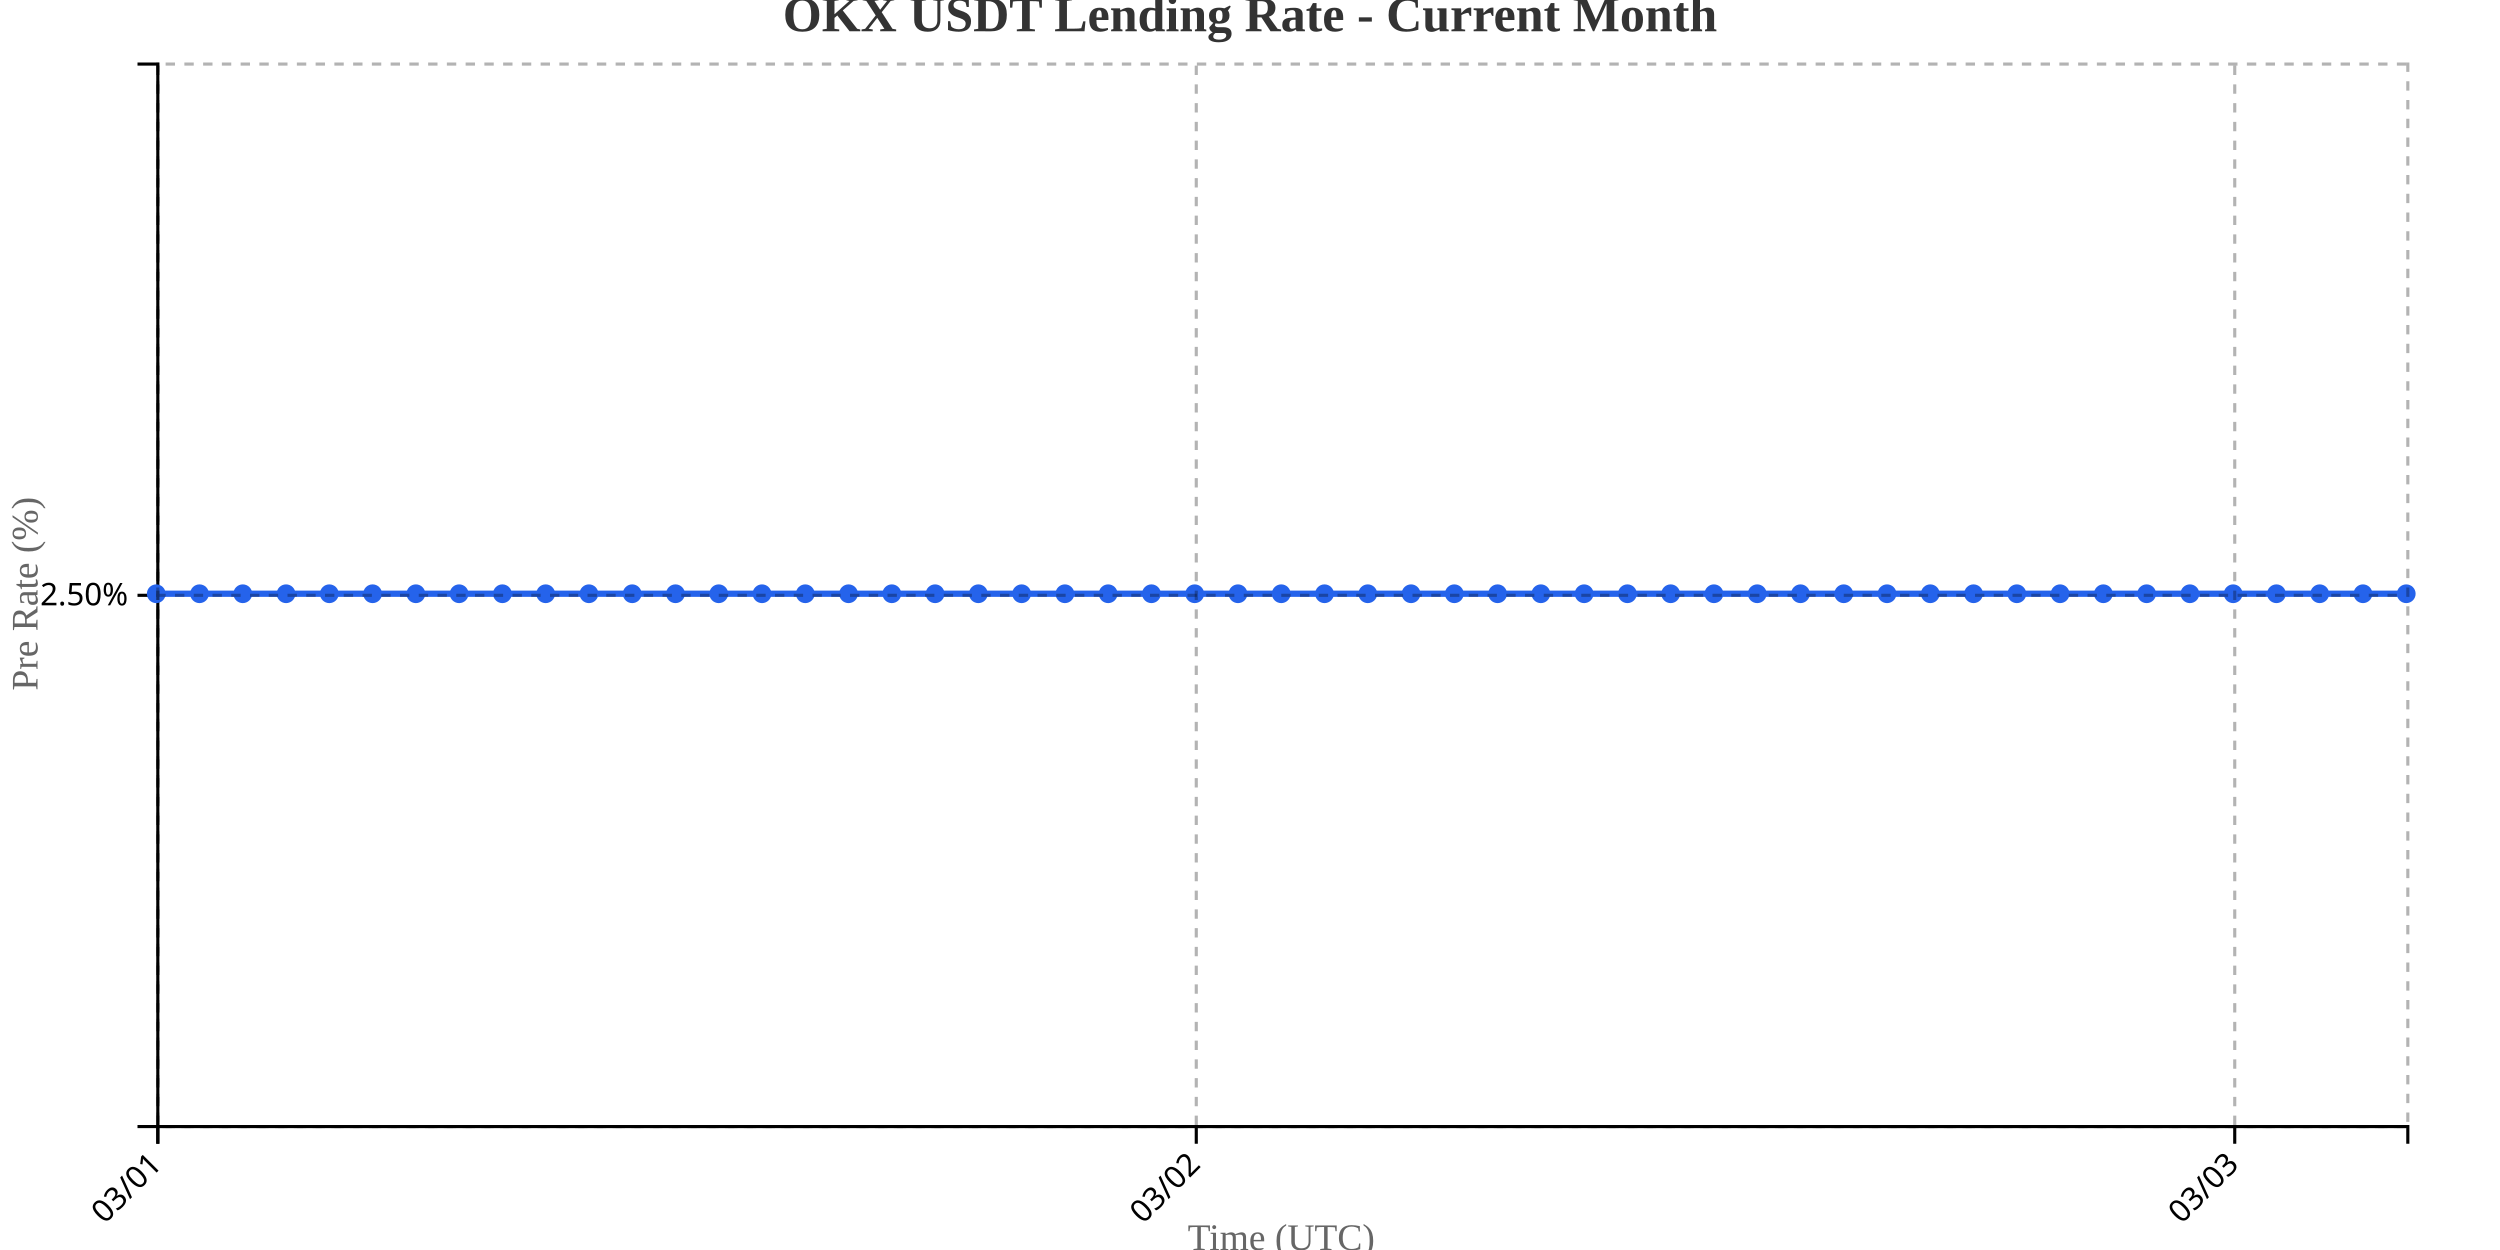
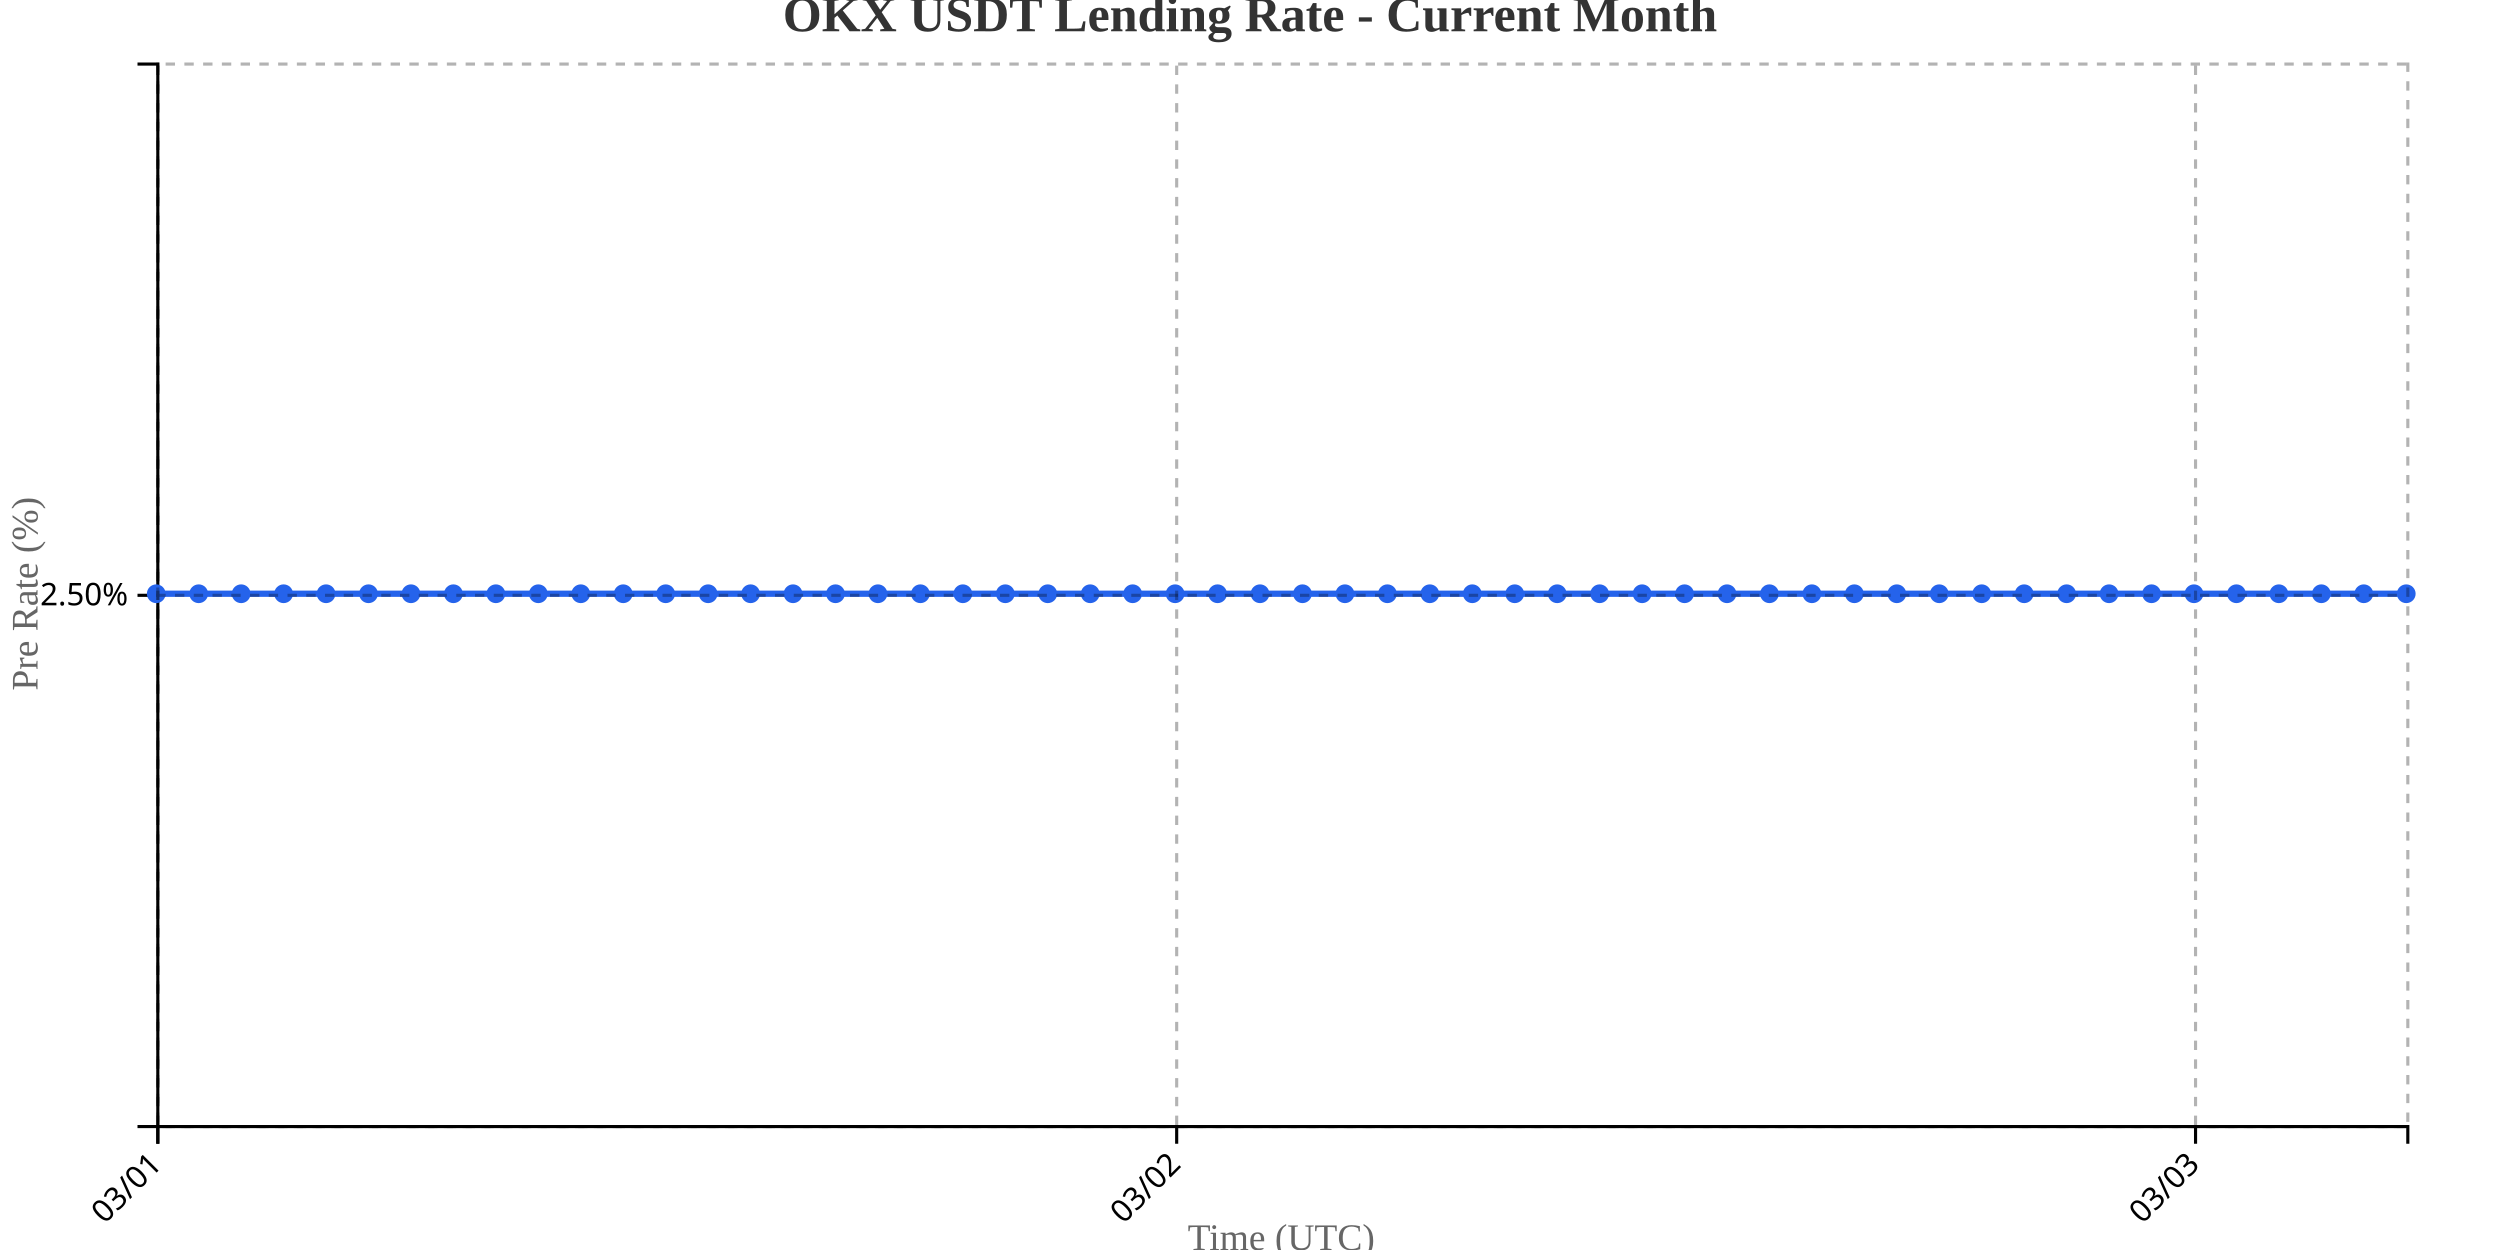
<svg xmlns="http://www.w3.org/2000/svg" width="800" height="400">
  <g transform="translate(50,20)">
    <g transform="translate(0,340)" fill="none" font-size="10" font-family="sans-serif" text-anchor="middle">
      <path class="domain" stroke="currentColor" d="M0.5,6V0.5H720.5V6" />
      <g class="tick" opacity="1" transform="translate(0.5,0)">
        <line stroke="currentColor" y2="6" />
        <text fill="currentColor" y="9" dy=".15em" style="text-anchor: end;" dx="-.8em" transform="rotate(-45)">03/01</text>
      </g>
-       <g class="tick" opacity="1" transform="translate(332.8077,0)">
+       <g class="tick" opacity="1" transform="translate(326.5377,0)">
        <line stroke="currentColor" y2="6" />
        <text fill="currentColor" y="9" dy=".15em" style="text-anchor: end;" dx="-.8em" transform="rotate(-45)">03/02</text>
      </g>
-       <g class="tick" opacity="1" transform="translate(665.1154,0)">
+       <g class="tick" opacity="1" transform="translate(652.5755,0)">
        <line stroke="currentColor" y2="6" />
        <text fill="currentColor" y="9" dy=".15em" style="text-anchor: end;" dx="-.8em" transform="rotate(-45)">03/03</text>
      </g>
    </g>
    <g fill="none" font-size="10" font-family="sans-serif" text-anchor="end">
      <path class="domain" stroke="currentColor" d="M-6,340.5H0.5V0.5H-6" />
      <g class="tick" opacity="1" transform="translate(0,170.5)">
        <line stroke="currentColor" x2="-6" />
        <text fill="currentColor" x="-9" dy="0.32em">2.50%</text>
      </g>
    </g>
    <text transform="rotate(-90)" y="-50" x="-170" dy="1em" style="text-anchor: middle; font-size: 12px; fill: #666;">Pre Rate (%)</text>
    <text transform="translate(360, 380)" style="text-anchor: middle; font-size: 12px; fill: #666;">Time (UTC)</text>
-     <path fill="none" stroke="#2563eb" stroke-width="2" d="M0,170C4.615,170,9.231,170,13.846,170C18.462,170,23.077,170,27.692,170C32.308,170,36.923,170,41.538,170C46.154,170,50.769,170,55.385,170C60,170,64.615,170,69.231,170C73.846,170,78.462,170,83.077,170C87.692,170,92.308,170,96.923,170C101.538,170,106.154,170,110.769,170C115.385,170,120,170,124.615,170C129.231,170,133.846,170,138.462,170C143.077,170,147.692,170,152.308,170C156.923,170,161.538,170,166.154,170C170.769,170,175.385,170,180,170C184.615,170,189.231,170,193.846,170C198.462,170,203.077,170,207.692,170C212.308,170,216.923,170,221.538,170C226.154,170,230.769,170,235.385,170C240,170,244.615,170,249.231,170C253.846,170,258.462,170,263.077,170C267.692,170,272.308,170,276.923,170C281.538,170,286.154,170,290.769,170C295.385,170,300,170,304.615,170C309.231,170,313.846,170,318.462,170C323.077,170,327.692,170,332.308,170C336.923,170,341.538,170,346.154,170C350.769,170,355.385,170,360,170C364.615,170,369.231,170,373.846,170C378.462,170,383.077,170,387.692,170C392.308,170,396.923,170,401.538,170C406.154,170,410.769,170,415.385,170C420,170,424.615,170,429.231,170C433.846,170,438.462,170,443.077,170C447.692,170,452.308,170,456.923,170C461.538,170,466.154,170,470.769,170C475.385,170,480,170,484.615,170C489.231,170,493.846,170,498.462,170C503.077,170,507.692,170,512.308,170C516.923,170,521.538,170,526.154,170C530.769,170,535.385,170,540,170C544.615,170,549.231,170,553.846,170C558.462,170,563.077,170,567.692,170C572.308,170,576.923,170,581.538,170C586.154,170,590.769,170,595.385,170C600,170,604.615,170,609.231,170C613.846,170,618.462,170,623.077,170C627.692,170,632.308,170,636.923,170C641.538,170,646.154,170,650.769,170C655.385,170,660,170,664.615,170C669.231,170,673.846,170,678.462,170C683.077,170,687.692,170,692.308,170C696.923,170,701.538,170,706.154,170C710.769,170,715.385,170,720,170" />
+     <path fill="none" stroke="#2563eb" stroke-width="2" d="M0,170C4.528,170,9.057,170,13.585,170C18.113,170,22.642,170,27.17,170C31.698,170,36.226,170,40.755,170C45.283,170,49.811,170,54.34,170C58.868,170,63.396,170,67.925,170C72.453,170,76.981,170,81.509,170C86.038,170,90.566,170,95.094,170C99.623,170,104.151,170,108.679,170C113.208,170,117.736,170,122.264,170C126.792,170,131.321,170,135.849,170C140.377,170,144.906,170,149.434,170C153.962,170,158.491,170,163.019,170C167.547,170,172.075,170,176.604,170C181.132,170,185.66,170,190.189,170C194.717,170,199.245,170,203.774,170C208.302,170,212.83,170,217.358,170C221.887,170,226.415,170,230.943,170C235.472,170,240,170,244.528,170C249.057,170,253.585,170,258.113,170C262.642,170,267.17,170,271.698,170C276.226,170,280.755,170,285.283,170C289.811,170,294.34,170,298.868,170C303.396,170,307.925,170,312.453,170C316.981,170,321.509,170,326.038,170C330.566,170,335.094,170,339.623,170C344.151,170,348.679,170,353.208,170C357.736,170,362.264,170,366.792,170C371.321,170,375.849,170,380.377,170C384.906,170,389.434,170,393.962,170C398.491,170,403.019,170,407.547,170C412.075,170,416.604,170,421.132,170C425.66,170,430.189,170,434.717,170C439.245,170,443.774,170,448.302,170C452.83,170,457.358,170,461.887,170C466.415,170,470.943,170,475.472,170C480,170,484.528,170,489.057,170C493.585,170,498.113,170,502.642,170C507.17,170,511.698,170,516.226,170C520.755,170,525.283,170,529.811,170C534.34,170,538.868,170,543.396,170C547.925,170,552.453,170,556.981,170C561.509,170,566.038,170,570.566,170C575.094,170,579.623,170,584.151,170C588.679,170,593.208,170,597.736,170C602.264,170,606.792,170,611.321,170C615.849,170,620.377,170,624.906,170C629.434,170,633.962,170,638.491,170C643.019,170,647.547,170,652.075,170C656.604,170,661.132,170,665.66,170C670.189,170,674.717,170,679.245,170C683.774,170,688.302,170,692.83,170C697.358,170,701.887,170,706.415,170C710.943,170,715.472,170,720,170" />
    <circle class="dot" cx="0" cy="170" r="3" fill="#2563eb" />
-     <circle class="dot" cx="13.846" cy="170" r="3" fill="#2563eb" />
-     <circle class="dot" cx="27.692" cy="170" r="3" fill="#2563eb" />
-     <circle class="dot" cx="41.538" cy="170" r="3" fill="#2563eb" />
-     <circle class="dot" cx="55.385" cy="170" r="3" fill="#2563eb" />
-     <circle class="dot" cx="69.231" cy="170" r="3" fill="#2563eb" />
-     <circle class="dot" cx="83.077" cy="170" r="3" fill="#2563eb" />
-     <circle class="dot" cx="96.923" cy="170" r="3" fill="#2563eb" />
-     <circle class="dot" cx="110.769" cy="170" r="3" fill="#2563eb" />
-     <circle class="dot" cx="124.615" cy="170" r="3" fill="#2563eb" />
-     <circle class="dot" cx="138.462" cy="170" r="3" fill="#2563eb" />
-     <circle class="dot" cx="152.308" cy="170" r="3" fill="#2563eb" />
-     <circle class="dot" cx="166.154" cy="170" r="3" fill="#2563eb" />
-     <circle class="dot" cx="180" cy="170" r="3" fill="#2563eb" />
-     <circle class="dot" cx="193.846" cy="170" r="3" fill="#2563eb" />
-     <circle class="dot" cx="207.692" cy="170" r="3" fill="#2563eb" />
-     <circle class="dot" cx="221.538" cy="170" r="3" fill="#2563eb" />
-     <circle class="dot" cx="235.385" cy="170" r="3" fill="#2563eb" />
-     <circle class="dot" cx="249.231" cy="170" r="3" fill="#2563eb" />
-     <circle class="dot" cx="263.077" cy="170" r="3" fill="#2563eb" />
-     <circle class="dot" cx="276.923" cy="170" r="3" fill="#2563eb" />
-     <circle class="dot" cx="290.769" cy="170" r="3" fill="#2563eb" />
-     <circle class="dot" cx="304.615" cy="170" r="3" fill="#2563eb" />
-     <circle class="dot" cx="318.462" cy="170" r="3" fill="#2563eb" />
-     <circle class="dot" cx="332.308" cy="170" r="3" fill="#2563eb" />
-     <circle class="dot" cx="346.154" cy="170" r="3" fill="#2563eb" />
-     <circle class="dot" cx="360" cy="170" r="3" fill="#2563eb" />
-     <circle class="dot" cx="373.846" cy="170" r="3" fill="#2563eb" />
-     <circle class="dot" cx="387.692" cy="170" r="3" fill="#2563eb" />
-     <circle class="dot" cx="401.538" cy="170" r="3" fill="#2563eb" />
-     <circle class="dot" cx="415.385" cy="170" r="3" fill="#2563eb" />
-     <circle class="dot" cx="429.231" cy="170" r="3" fill="#2563eb" />
-     <circle class="dot" cx="443.077" cy="170" r="3" fill="#2563eb" />
-     <circle class="dot" cx="456.923" cy="170" r="3" fill="#2563eb" />
-     <circle class="dot" cx="470.769" cy="170" r="3" fill="#2563eb" />
-     <circle class="dot" cx="484.615" cy="170" r="3" fill="#2563eb" />
-     <circle class="dot" cx="498.462" cy="170" r="3" fill="#2563eb" />
-     <circle class="dot" cx="512.308" cy="170" r="3" fill="#2563eb" />
-     <circle class="dot" cx="526.154" cy="170" r="3" fill="#2563eb" />
-     <circle class="dot" cx="540" cy="170" r="3" fill="#2563eb" />
-     <circle class="dot" cx="553.846" cy="170" r="3" fill="#2563eb" />
-     <circle class="dot" cx="567.692" cy="170" r="3" fill="#2563eb" />
-     <circle class="dot" cx="581.538" cy="170" r="3" fill="#2563eb" />
-     <circle class="dot" cx="595.385" cy="170" r="3" fill="#2563eb" />
-     <circle class="dot" cx="609.231" cy="170" r="3" fill="#2563eb" />
-     <circle class="dot" cx="623.077" cy="170" r="3" fill="#2563eb" />
-     <circle class="dot" cx="636.923" cy="170" r="3" fill="#2563eb" />
-     <circle class="dot" cx="650.769" cy="170" r="3" fill="#2563eb" />
-     <circle class="dot" cx="664.615" cy="170" r="3" fill="#2563eb" />
-     <circle class="dot" cx="678.462" cy="170" r="3" fill="#2563eb" />
-     <circle class="dot" cx="692.308" cy="170" r="3" fill="#2563eb" />
-     <circle class="dot" cx="706.154" cy="170" r="3" fill="#2563eb" />
+     <circle class="dot" cx="13.585" cy="170" r="3" fill="#2563eb" />
+     <circle class="dot" cx="27.17" cy="170" r="3" fill="#2563eb" />
+     <circle class="dot" cx="40.755" cy="170" r="3" fill="#2563eb" />
+     <circle class="dot" cx="54.34" cy="170" r="3" fill="#2563eb" />
+     <circle class="dot" cx="67.925" cy="170" r="3" fill="#2563eb" />
+     <circle class="dot" cx="81.509" cy="170" r="3" fill="#2563eb" />
+     <circle class="dot" cx="95.094" cy="170" r="3" fill="#2563eb" />
+     <circle class="dot" cx="108.679" cy="170" r="3" fill="#2563eb" />
+     <circle class="dot" cx="122.264" cy="170" r="3" fill="#2563eb" />
+     <circle class="dot" cx="135.849" cy="170" r="3" fill="#2563eb" />
+     <circle class="dot" cx="149.434" cy="170" r="3" fill="#2563eb" />
+     <circle class="dot" cx="163.019" cy="170" r="3" fill="#2563eb" />
+     <circle class="dot" cx="176.604" cy="170" r="3" fill="#2563eb" />
+     <circle class="dot" cx="190.189" cy="170" r="3" fill="#2563eb" />
+     <circle class="dot" cx="203.774" cy="170" r="3" fill="#2563eb" />
+     <circle class="dot" cx="217.358" cy="170" r="3" fill="#2563eb" />
+     <circle class="dot" cx="230.943" cy="170" r="3" fill="#2563eb" />
+     <circle class="dot" cx="244.528" cy="170" r="3" fill="#2563eb" />
+     <circle class="dot" cx="258.113" cy="170" r="3" fill="#2563eb" />
+     <circle class="dot" cx="271.698" cy="170" r="3" fill="#2563eb" />
+     <circle class="dot" cx="285.283" cy="170" r="3" fill="#2563eb" />
+     <circle class="dot" cx="298.868" cy="170" r="3" fill="#2563eb" />
+     <circle class="dot" cx="312.453" cy="170" r="3" fill="#2563eb" />
+     <circle class="dot" cx="326.038" cy="170" r="3" fill="#2563eb" />
+     <circle class="dot" cx="339.623" cy="170" r="3" fill="#2563eb" />
+     <circle class="dot" cx="353.208" cy="170" r="3" fill="#2563eb" />
+     <circle class="dot" cx="366.792" cy="170" r="3" fill="#2563eb" />
+     <circle class="dot" cx="380.377" cy="170" r="3" fill="#2563eb" />
+     <circle class="dot" cx="393.962" cy="170" r="3" fill="#2563eb" />
+     <circle class="dot" cx="407.547" cy="170" r="3" fill="#2563eb" />
+     <circle class="dot" cx="421.132" cy="170" r="3" fill="#2563eb" />
+     <circle class="dot" cx="434.717" cy="170" r="3" fill="#2563eb" />
+     <circle class="dot" cx="448.302" cy="170" r="3" fill="#2563eb" />
+     <circle class="dot" cx="461.887" cy="170" r="3" fill="#2563eb" />
+     <circle class="dot" cx="475.472" cy="170" r="3" fill="#2563eb" />
+     <circle class="dot" cx="489.057" cy="170" r="3" fill="#2563eb" />
+     <circle class="dot" cx="502.642" cy="170" r="3" fill="#2563eb" />
+     <circle class="dot" cx="516.226" cy="170" r="3" fill="#2563eb" />
+     <circle class="dot" cx="529.811" cy="170" r="3" fill="#2563eb" />
+     <circle class="dot" cx="543.396" cy="170" r="3" fill="#2563eb" />
+     <circle class="dot" cx="556.981" cy="170" r="3" fill="#2563eb" />
+     <circle class="dot" cx="570.566" cy="170" r="3" fill="#2563eb" />
+     <circle class="dot" cx="584.151" cy="170" r="3" fill="#2563eb" />
+     <circle class="dot" cx="597.736" cy="170" r="3" fill="#2563eb" />
+     <circle class="dot" cx="611.321" cy="170" r="3" fill="#2563eb" />
+     <circle class="dot" cx="624.906" cy="170" r="3" fill="#2563eb" />
+     <circle class="dot" cx="638.491" cy="170" r="3" fill="#2563eb" />
+     <circle class="dot" cx="652.075" cy="170" r="3" fill="#2563eb" />
+     <circle class="dot" cx="665.66" cy="170" r="3" fill="#2563eb" />
+     <circle class="dot" cx="679.245" cy="170" r="3" fill="#2563eb" />
+     <circle class="dot" cx="692.83" cy="170" r="3" fill="#2563eb" />
+     <circle class="dot" cx="706.415" cy="170" r="3" fill="#2563eb" />
    <circle class="dot" cx="720" cy="170" r="3" fill="#2563eb" />
    <g class="grid" transform="translate(0,340)" fill="none" font-size="10" font-family="sans-serif" text-anchor="middle" style="stroke-dasharray: 3,3; opacity: 0.3;">
      <path class="domain" stroke="currentColor" d="M0.5,-340V0.5H720.5V-340" />
      <g class="tick" opacity="1" transform="translate(0.5,0)">
        <line stroke="currentColor" y2="-340" />
        <text fill="currentColor" y="3" dy="0.71em" />
      </g>
-       <g class="tick" opacity="1" transform="translate(332.8077,0)">
+       <g class="tick" opacity="1" transform="translate(326.5377,0)">
        <line stroke="currentColor" y2="-340" />
        <text fill="currentColor" y="3" dy="0.71em" />
      </g>
-       <g class="tick" opacity="1" transform="translate(665.1154,0)">
+       <g class="tick" opacity="1" transform="translate(652.5755,0)">
        <line stroke="currentColor" y2="-340" />
        <text fill="currentColor" y="3" dy="0.71em" />
      </g>
    </g>
    <g class="grid" fill="none" font-size="10" font-family="sans-serif" text-anchor="end" style="stroke-dasharray: 3,3; opacity: 0.3;">
      <path class="domain" stroke="currentColor" d="M720,340.5H0.5V0.5H720" />
      <g class="tick" opacity="1" transform="translate(0,170.5)">
        <line stroke="currentColor" x2="720" />
        <text fill="currentColor" x="-3" dy="0.32em" />
      </g>
    </g>
  </g>
  <text x="400" y="10" text-anchor="middle" style="font-size: 16px; font-weight: bold; fill: #333;">OKX USDT Lending Rate - Current Month</text>
</svg>
